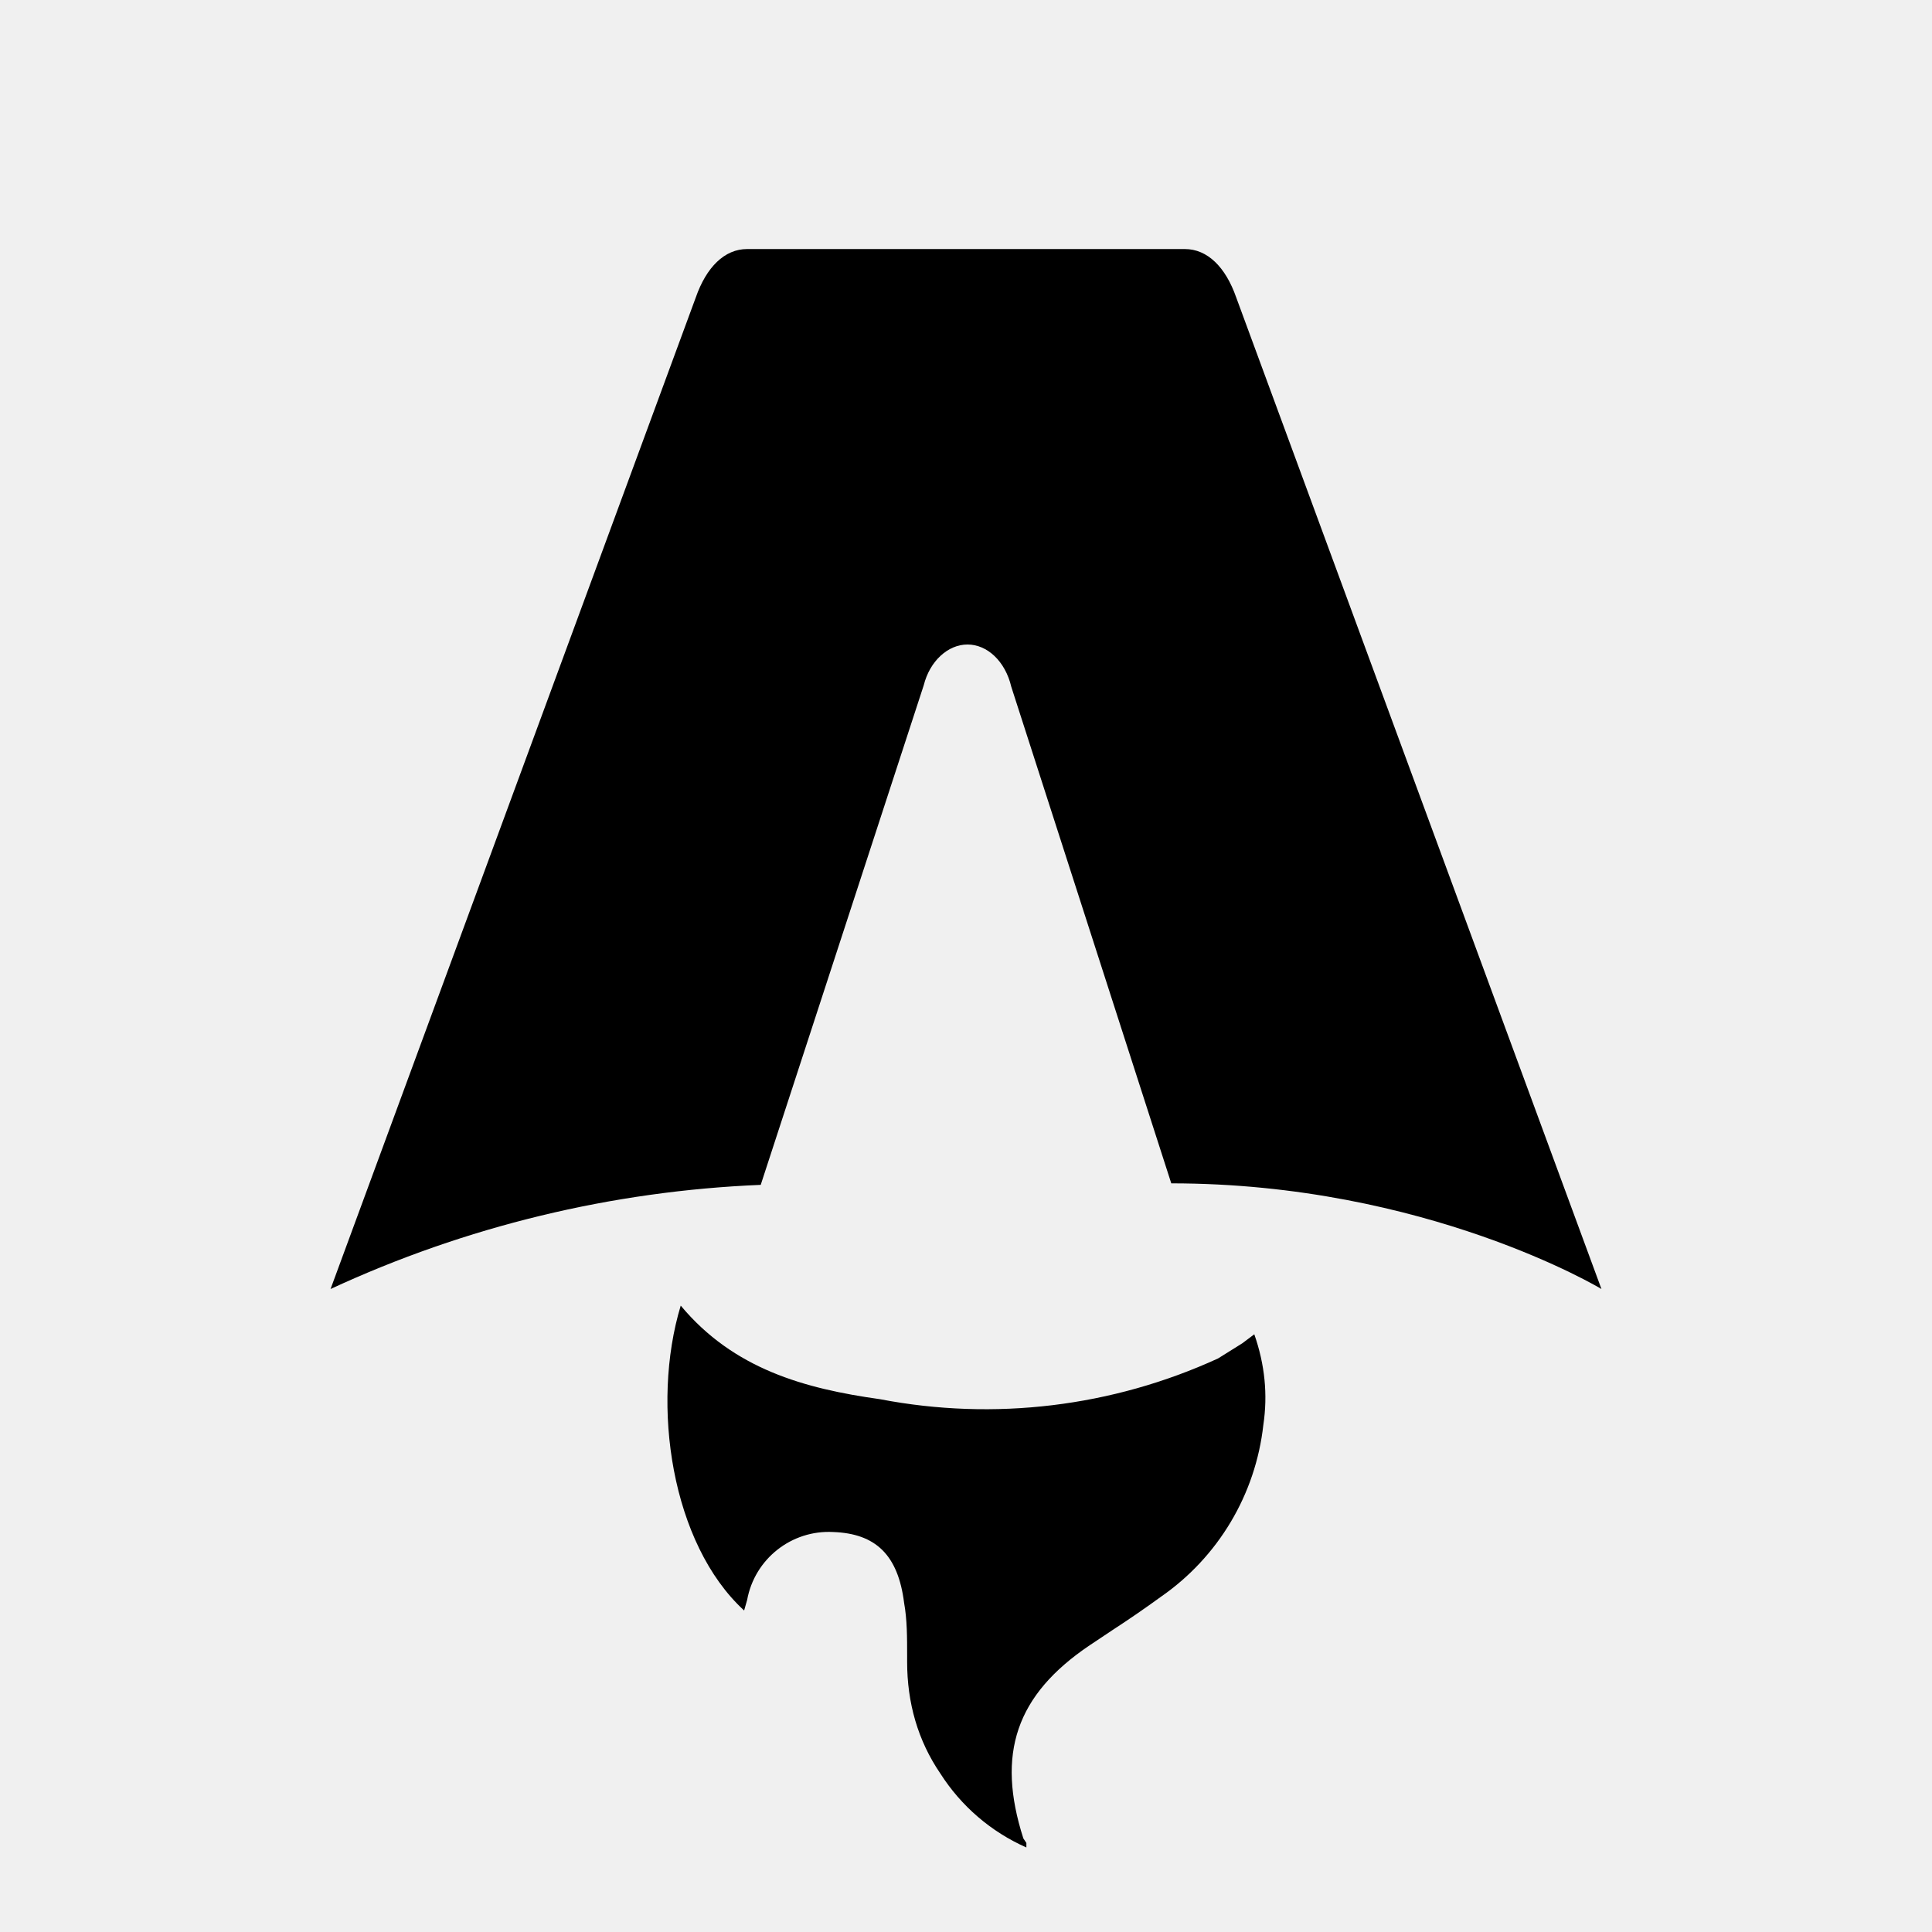
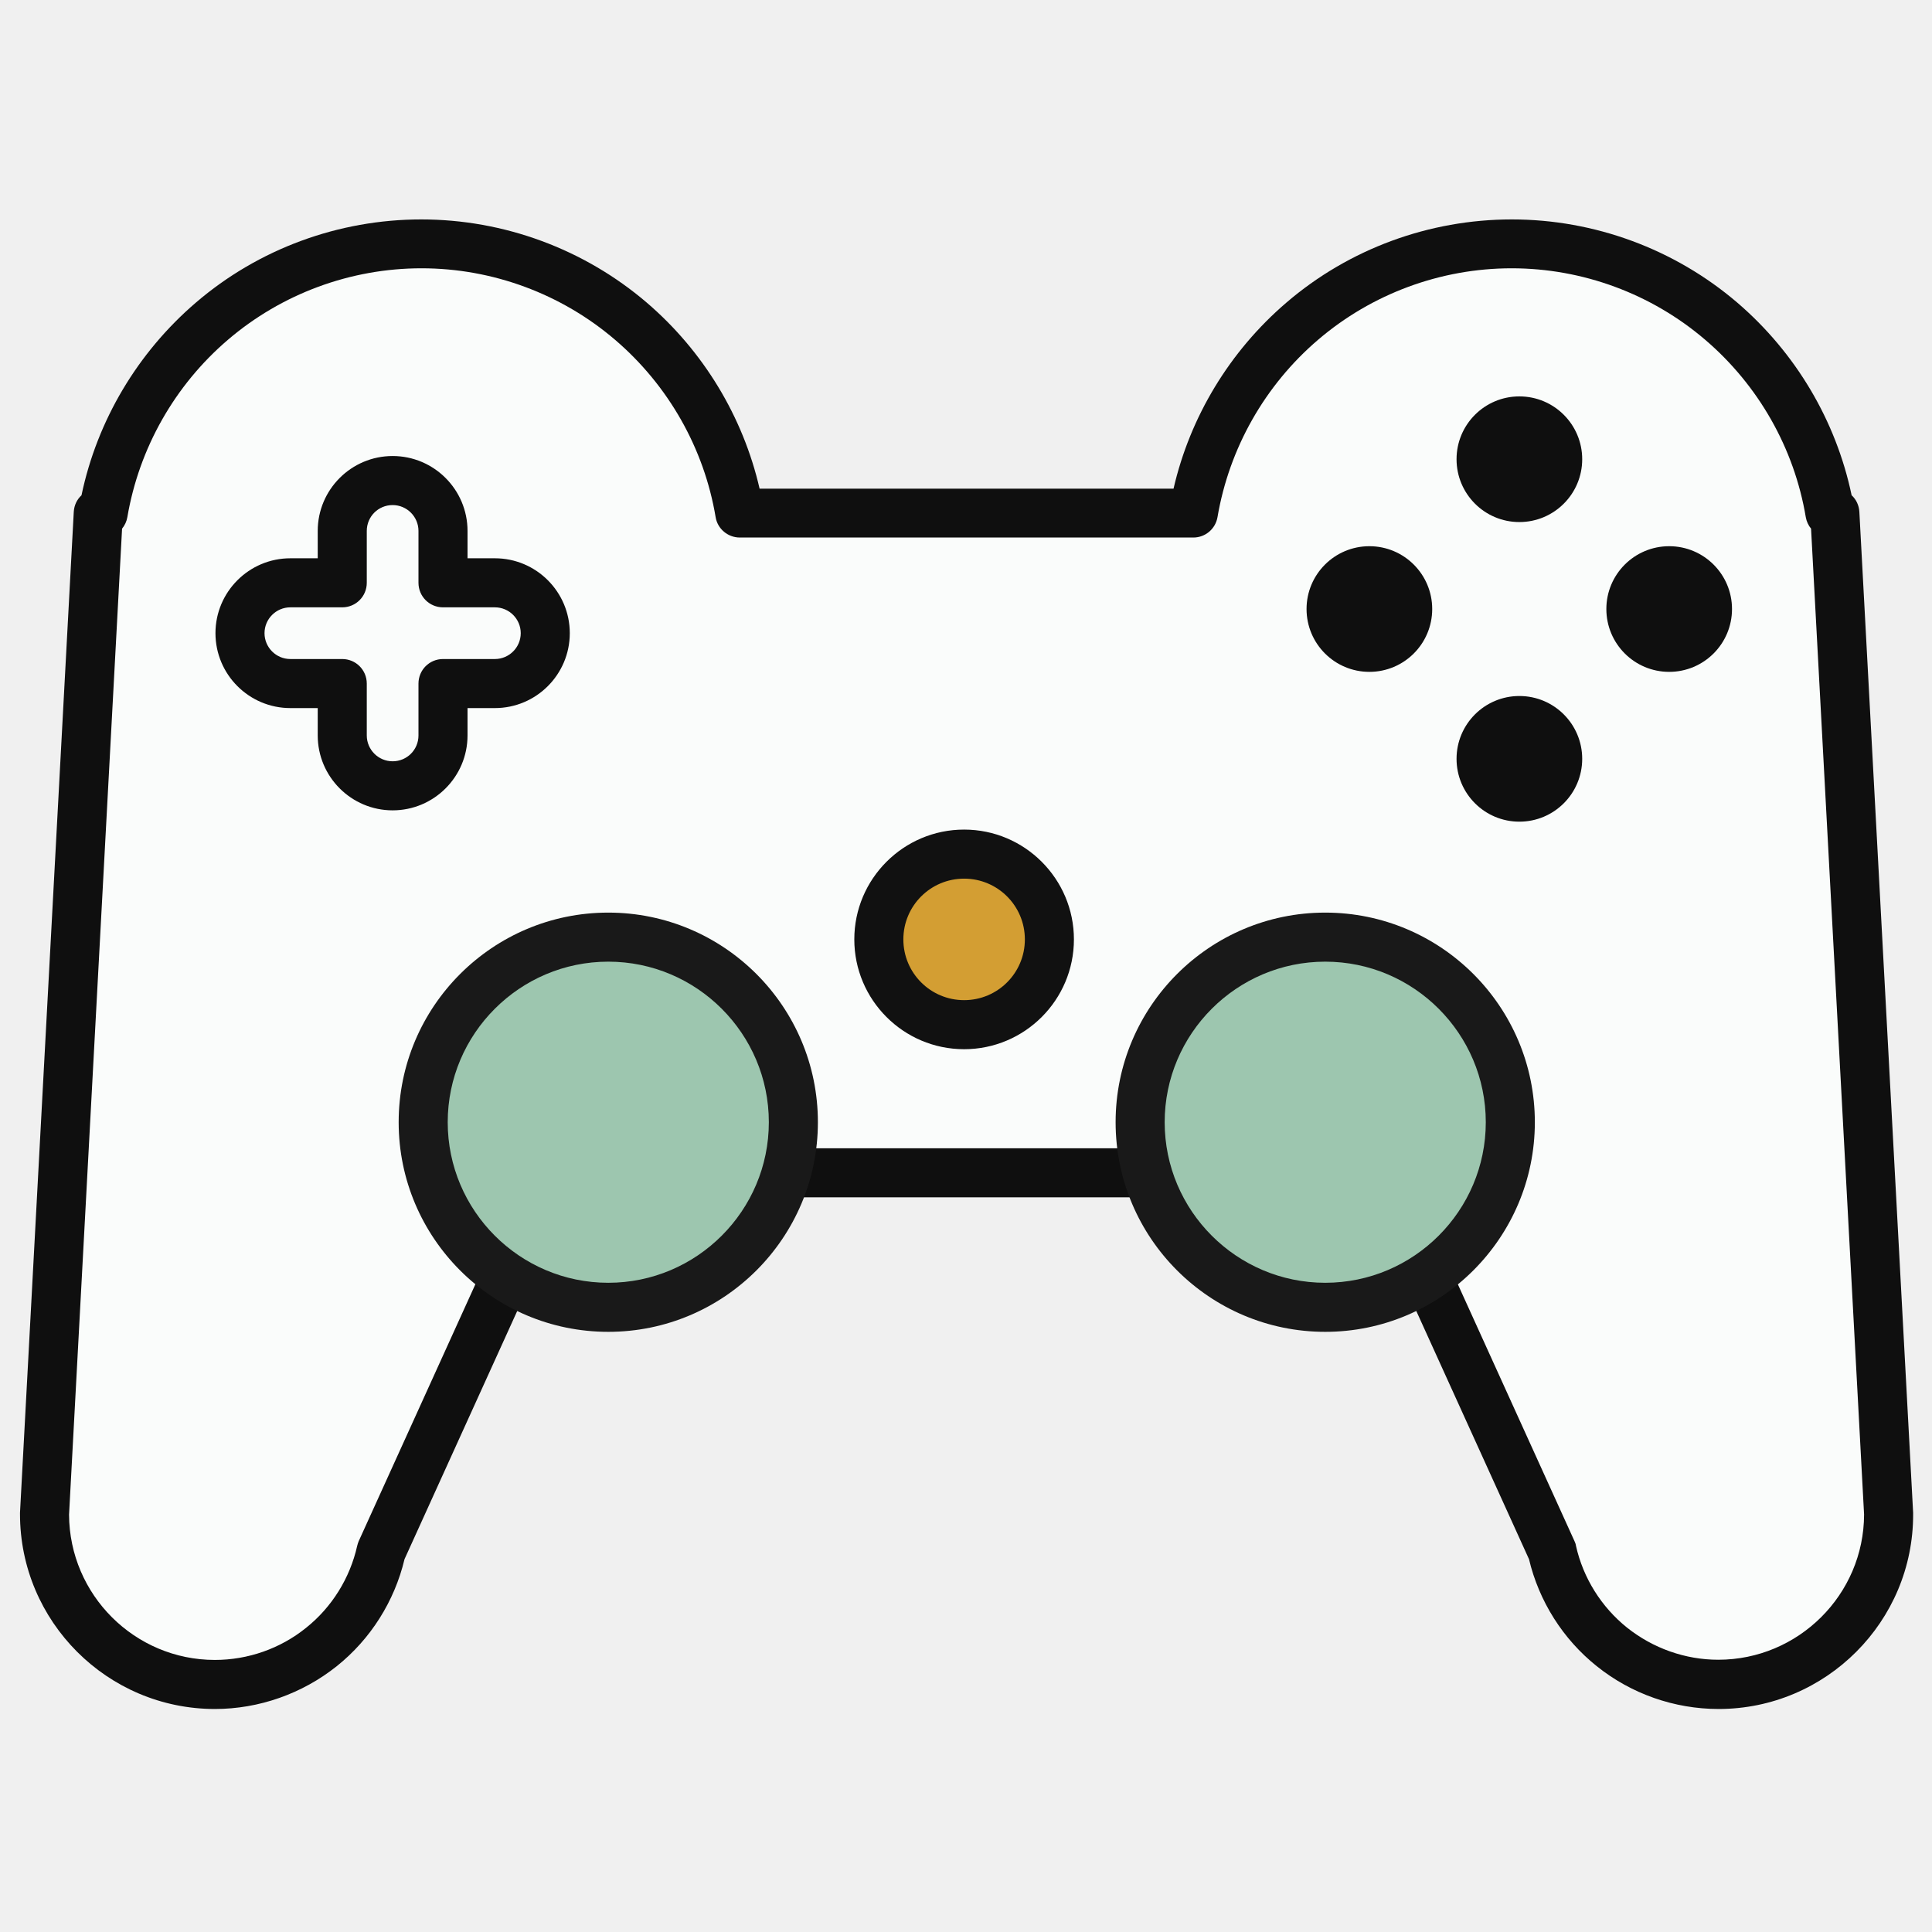
- <svg xmlns="http://www.w3.org/2000/svg" fill="none" viewBox="0 0 128 128">
-   <path d="M50.4 78.5a75.1 75.1 0 0 0-28.5 6.9l24.2-65.7c.7-2 1.9-3.2 3.4-3.2h29c1.5 0 2.7 1.2 3.4 3.2l24.2 65.7s-11.6-7-28.5-7L67 45.5c-.4-1.7-1.6-2.8-2.9-2.8-1.3 0-2.5 1.1-2.9 2.7L50.4 78.5Zm-1.1 28.2Zm-4.2-20.2c-2 6.6-.6 15.8 4.2 20.2a17.5 17.5 0 0 1 .2-.7 5.5 5.5 0 0 1 5.7-4.5c2.8.1 4.3 1.5 4.7 4.7.2 1.1.2 2.3.2 3.5v.4c0 2.7.7 5.2 2.2 7.4a13 13 0 0 0 5.7 4.9v-.3l-.2-.3c-1.8-5.6-.5-9.5 4.4-12.8l1.5-1a73 73 0 0 0 3.2-2.2 16 16 0 0 0 6.8-11.4c.3-2 .1-4-.6-6l-.8.6-1.6 1a37 37 0 0 1-22.4 2.7c-5-.7-9.7-2-13.2-6.2Z" />
-   <style>
-         path { fill: #000; }
-         @media (prefers-color-scheme: dark) {
-             path { fill: #FFF; }
-         }
-     </style>
+ <svg xmlns="http://www.w3.org/2000/svg" width="800px" height="800px" viewBox="0 0 1024 1024" class="icon" version="1.1">
+   <path d="M972.7 271.9h-2.6c-13.6-81-83.9-142.7-168.7-142.7-84.8 0-155.1 61.8-168.7 142.7H392.1c-13.6-81-83.9-142.7-168.7-142.7-84.8 0-155.1 61.8-168.7 142.7h-2.6L23.6 802.4c0 49.9 40.4 90.3 90.3 90.3 42.3 0 78.9-29.3 88.1-70.5l91.1-200.6h438.5l91.1 200.6c9.3 41.2 45.9 70.5 88.1 70.5 49.9 0 90.3-40.4 90.3-90.3l-28.4-530.5z" fill="#FAFCFB" />
+   <path d="M910.9 905.8c-23.4 0-46.3-8-64.6-22.7-17.9-14.3-30.6-34.4-35.9-56.7l-87.1-191.8H301.5l-87.1 191.8c-5.3 22.3-18 42.4-35.9 56.7-18.3 14.6-41.2 22.7-64.6 22.7-57 0-103.3-46.4-103.3-103.3v-0.7l28.5-530.5c0.2-3.5 1.7-6.6 4.1-8.8 8.3-39.6 29.7-75.6 60.6-102.1 33.2-28.5 75.7-44.1 119.5-44.1s86.3 15.7 119.5 44.1c30 25.7 51 60.4 59.8 98.6H622c8.8-38.2 29.8-72.9 59.8-98.6 33.2-28.5 75.7-44.1 119.5-44.1s86.3 15.7 119.5 44.1c30.9 26.5 52.3 62.5 60.6 102.1 2.4 2.2 3.9 5.3 4.1 8.8l28.5 530.5v0.7c0.2 56.9-46.2 103.3-103.1 103.3zM293.1 608.6h438.5c5.1 0 9.7 3 11.8 7.6l91.1 200.6c0.4 0.8 0.7 1.7 0.8 2.5 3.8 17.1 13.5 32.5 27.1 43.4 13.7 10.9 30.8 17 48.3 17 42.5 0 77.2-34.5 77.3-77l-28.1-522.5c-1.4-1.7-2.4-3.8-2.8-6.1-6.1-36.5-25.1-69.9-53.3-94-28.5-24.4-65-37.9-102.6-37.9-37.6 0-74.1 13.5-102.6 37.9-28.2 24.1-47.1 57.5-53.3 94-1.1 6.3-6.5 10.8-12.8 10.8H392.1c-6.3 0-11.8-4.6-12.8-10.8-6.1-36.5-25.1-69.9-53.3-94-28.5-24.4-65-37.9-102.6-37.9-37.6 0-74.1 13.5-102.6 37.9-28.2 24.1-47.1 57.5-53.3 94-0.4 2.3-1.4 4.4-2.8 6.1L36.6 802.8c0.2 42.5 34.8 77 77.3 77 17.5 0 34.7-6 48.3-17 13.7-10.9 23.3-26.4 27.1-43.4 0.2-0.9 0.5-1.7 0.8-2.5l91.1-200.6c2.2-4.7 6.8-7.7 11.9-7.7z" fill="#0F0F0F" />
+   <path d="M322.4 594.8m-98.1 0a98.1 98.1 0 1 0 196.2 0 98.1 98.1 0 1 0-196.2 0Z" fill="#9DC6AF" />
+   <path d="M322.4 705.9c-61.3 0-111.1-49.8-111.1-111.1s49.8-111.1 111.1-111.1 111.1 49.8 111.1 111.1-49.8 111.1-111.1 111.1z m0-196.2c-46.9 0-85.1 38.2-85.1 85.1s38.2 85.1 85.1 85.1c46.9 0 85.1-38.2 85.1-85.1s-38.2-85.1-85.1-85.1z" fill="#191919" />
+   <path d="M702.4 594.8m-98.1 0a98.1 98.1 0 1 0 196.2 0 98.1 98.1 0 1 0-196.2 0Z" fill="#9DC6AF" />
+   <path d="M702.4 705.9c-61.3 0-111.1-49.8-111.1-111.1s49.8-111.1 111.1-111.1 111.1 49.8 111.1 111.1-49.9 111.1-111.1 111.1z m0-196.2c-46.9 0-85.1 38.2-85.1 85.1s38.2 85.1 85.1 85.1 85.1-38.2 85.1-85.1-38.2-85.1-85.1-85.1z" fill="#191919" />
+   <path d="M511 497.9m-45.2 0a45.2 45.2 0 1 0 90.4 0 45.2 45.2 0 1 0-90.4 0Z" fill="#D39E33" />
+   <path d="M511 556.1c-32.1 0-58.2-26.1-58.2-58.2s26.1-58.2 58.2-58.2 58.2 26.1 58.2 58.2-26.1 58.2-58.2 58.2z m0-90.4c-17.8 0-32.2 14.4-32.2 32.2s14.4 32.2 32.2 32.2c17.8 0 32.2-14.4 32.2-32.2s-14.4-32.2-32.2-32.2z" fill="#111111" />
+   <path d="M262.3 308.9h-27.5v-27.5c0-14.7-12-26.7-26.7-26.7s-26.7 12-26.7 26.7v27.5h-27.5c-14.7 0-26.7 12-26.7 26.7s12 26.7 26.7 26.7h27.5v27.5c0 14.7 12 26.7 26.7 26.7s26.7-12 26.7-26.7v-27.5h27.5c14.7 0 26.7-12 26.7-26.7s-12-26.7-26.7-26.7z" fill="#FAFCFB" />
+   <path d="M208.1 429.5c-21.9 0-39.7-17.8-39.7-39.7v-14.5h-14.5c-21.9 0-39.7-17.8-39.7-39.7 0-21.9 17.8-39.7 39.7-39.7h14.5v-14.5c0-21.9 17.8-39.7 39.7-39.7s39.7 17.8 39.7 39.7v14.5h14.5c21.9 0 39.7 17.8 39.7 39.7 0 21.9-17.8 39.7-39.7 39.7h-14.5v14.5c0 21.9-17.8 39.7-39.7 39.7z m-54.2-107.6c-7.5 0-13.7 6.1-13.7 13.7 0 7.5 6.1 13.7 13.7 13.7h27.5c7.2 0 13 5.8 13 13v27.5c0 7.5 6.1 13.7 13.7 13.7s13.7-6.1 13.7-13.7v-27.5c0-7.2 5.8-13 13-13h27.5c7.5 0 13.7-6.1 13.7-13.7 0-7.5-6.1-13.7-13.7-13.7h-27.5c-7.2 0-13-5.8-13-13v-27.5c0-7.5-6.1-13.7-13.7-13.7s-13.7 6.1-13.7 13.7v27.5c0 7.2-5.8 13-13 13h-27.5z" fill="#0F0F0F" />
+   <path d="M805.3 243.4m-33.3 0a33.3 33.3 0 1 0 66.6 0 33.3 33.3 0 1 0-66.6 0Z" fill="#0F0F0F" />
+   <path d="M805.3 402.2m-33.3 0a33.3 33.3 0 1 0 66.6 0 33.3 33.3 0 1 0-66.6 0Z" fill="#0F0F0F" />
+   <path d="M884.7 322.8m-33.3 0a33.3 33.3 0 1 0 66.6 0 33.3 33.3 0 1 0-66.6 0Z" fill="#0F0F0F" />
+   <path d="M725.8 322.8m-33.3 0a33.3 33.3 0 1 0 66.6 0 33.3 33.3 0 1 0-66.6 0Z" fill="#0F0F0F" />
</svg>
